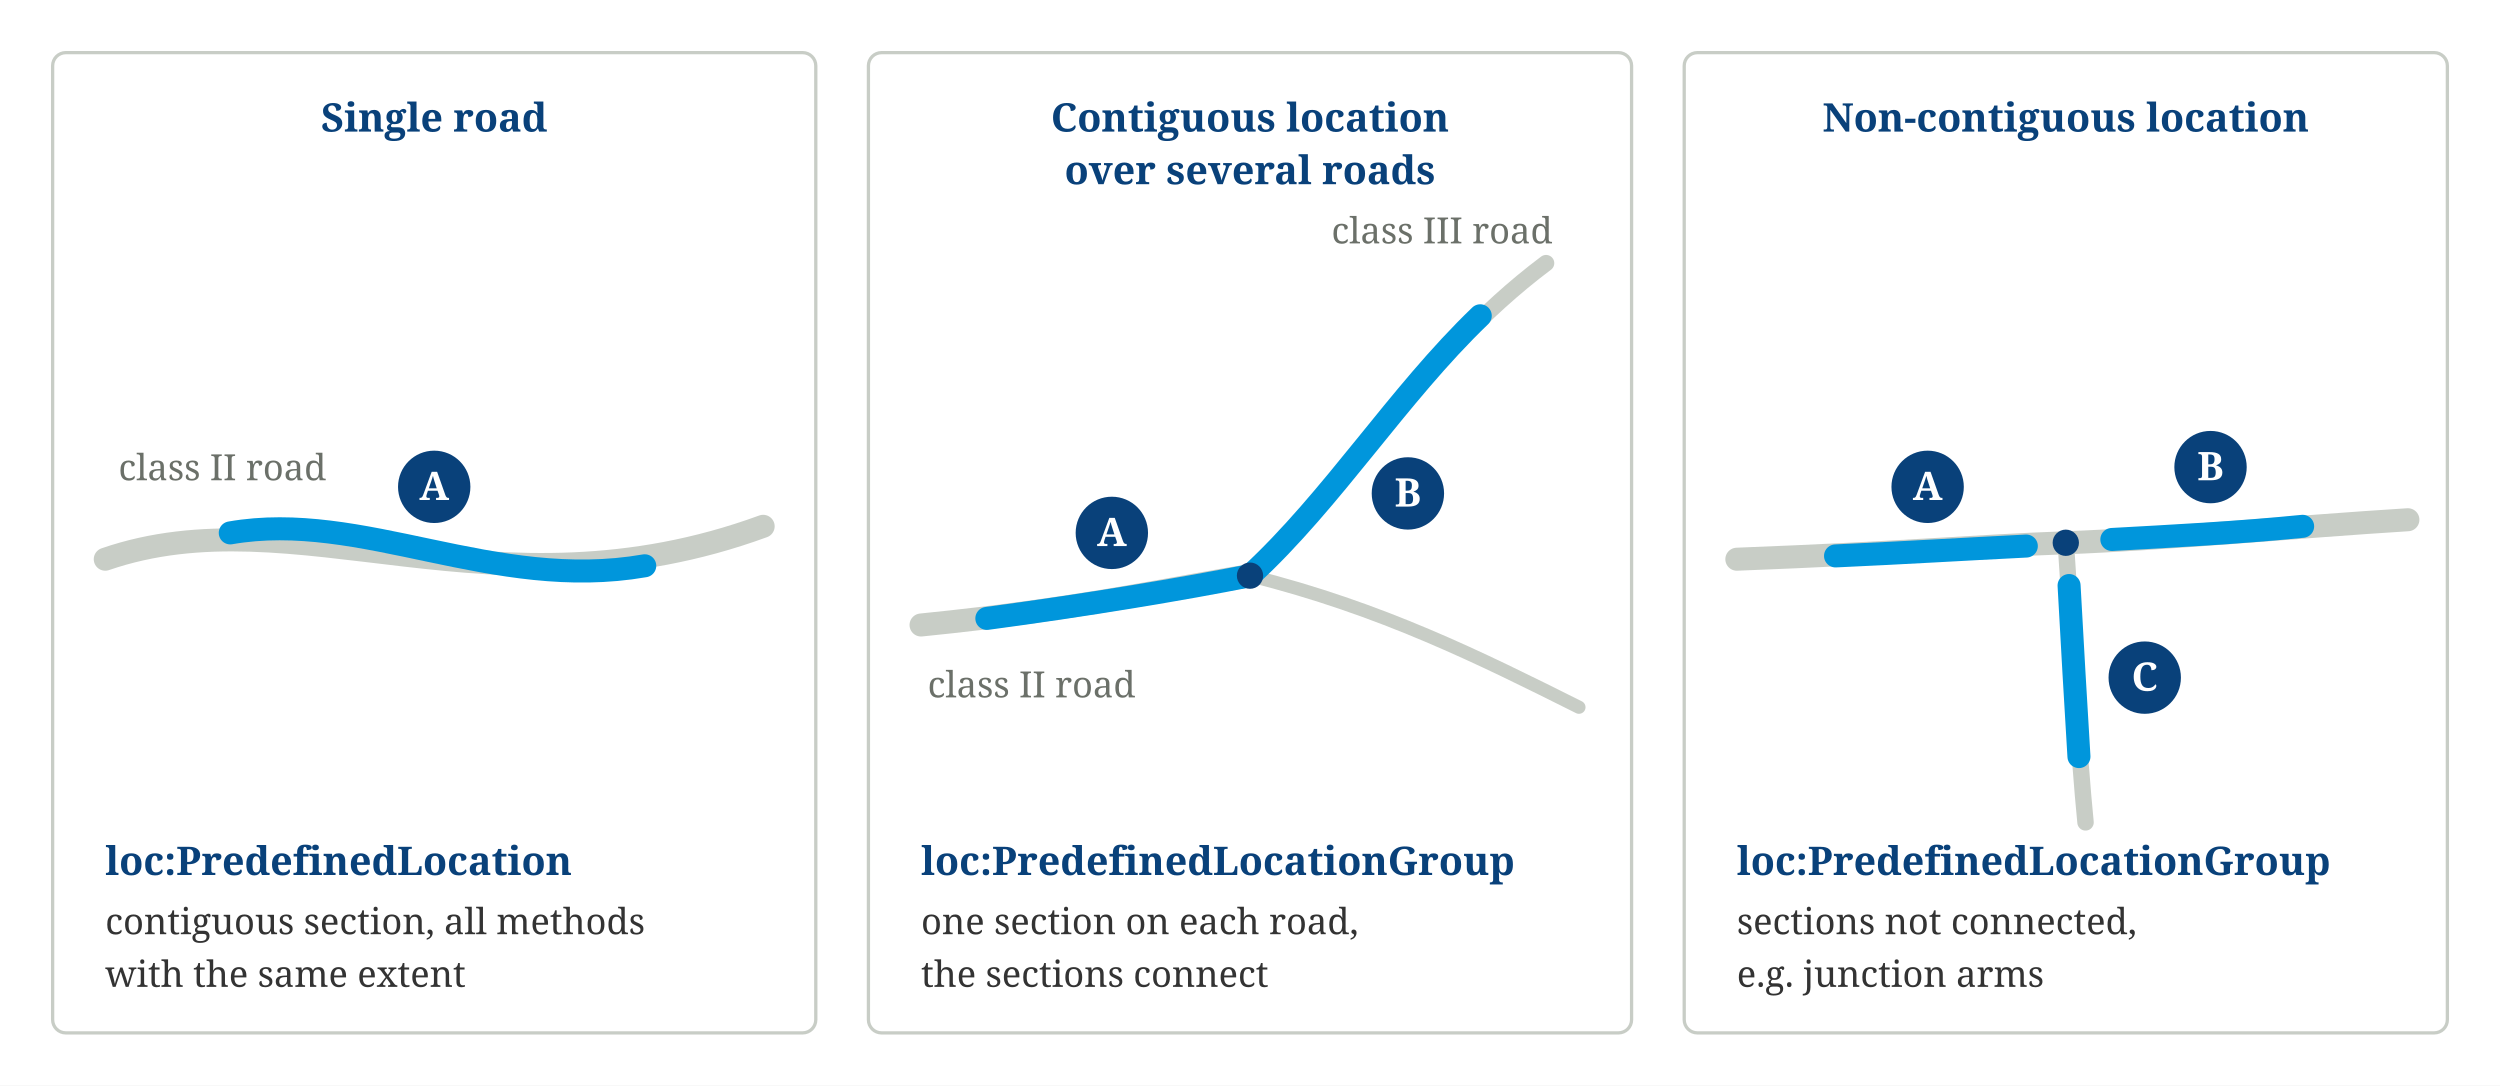
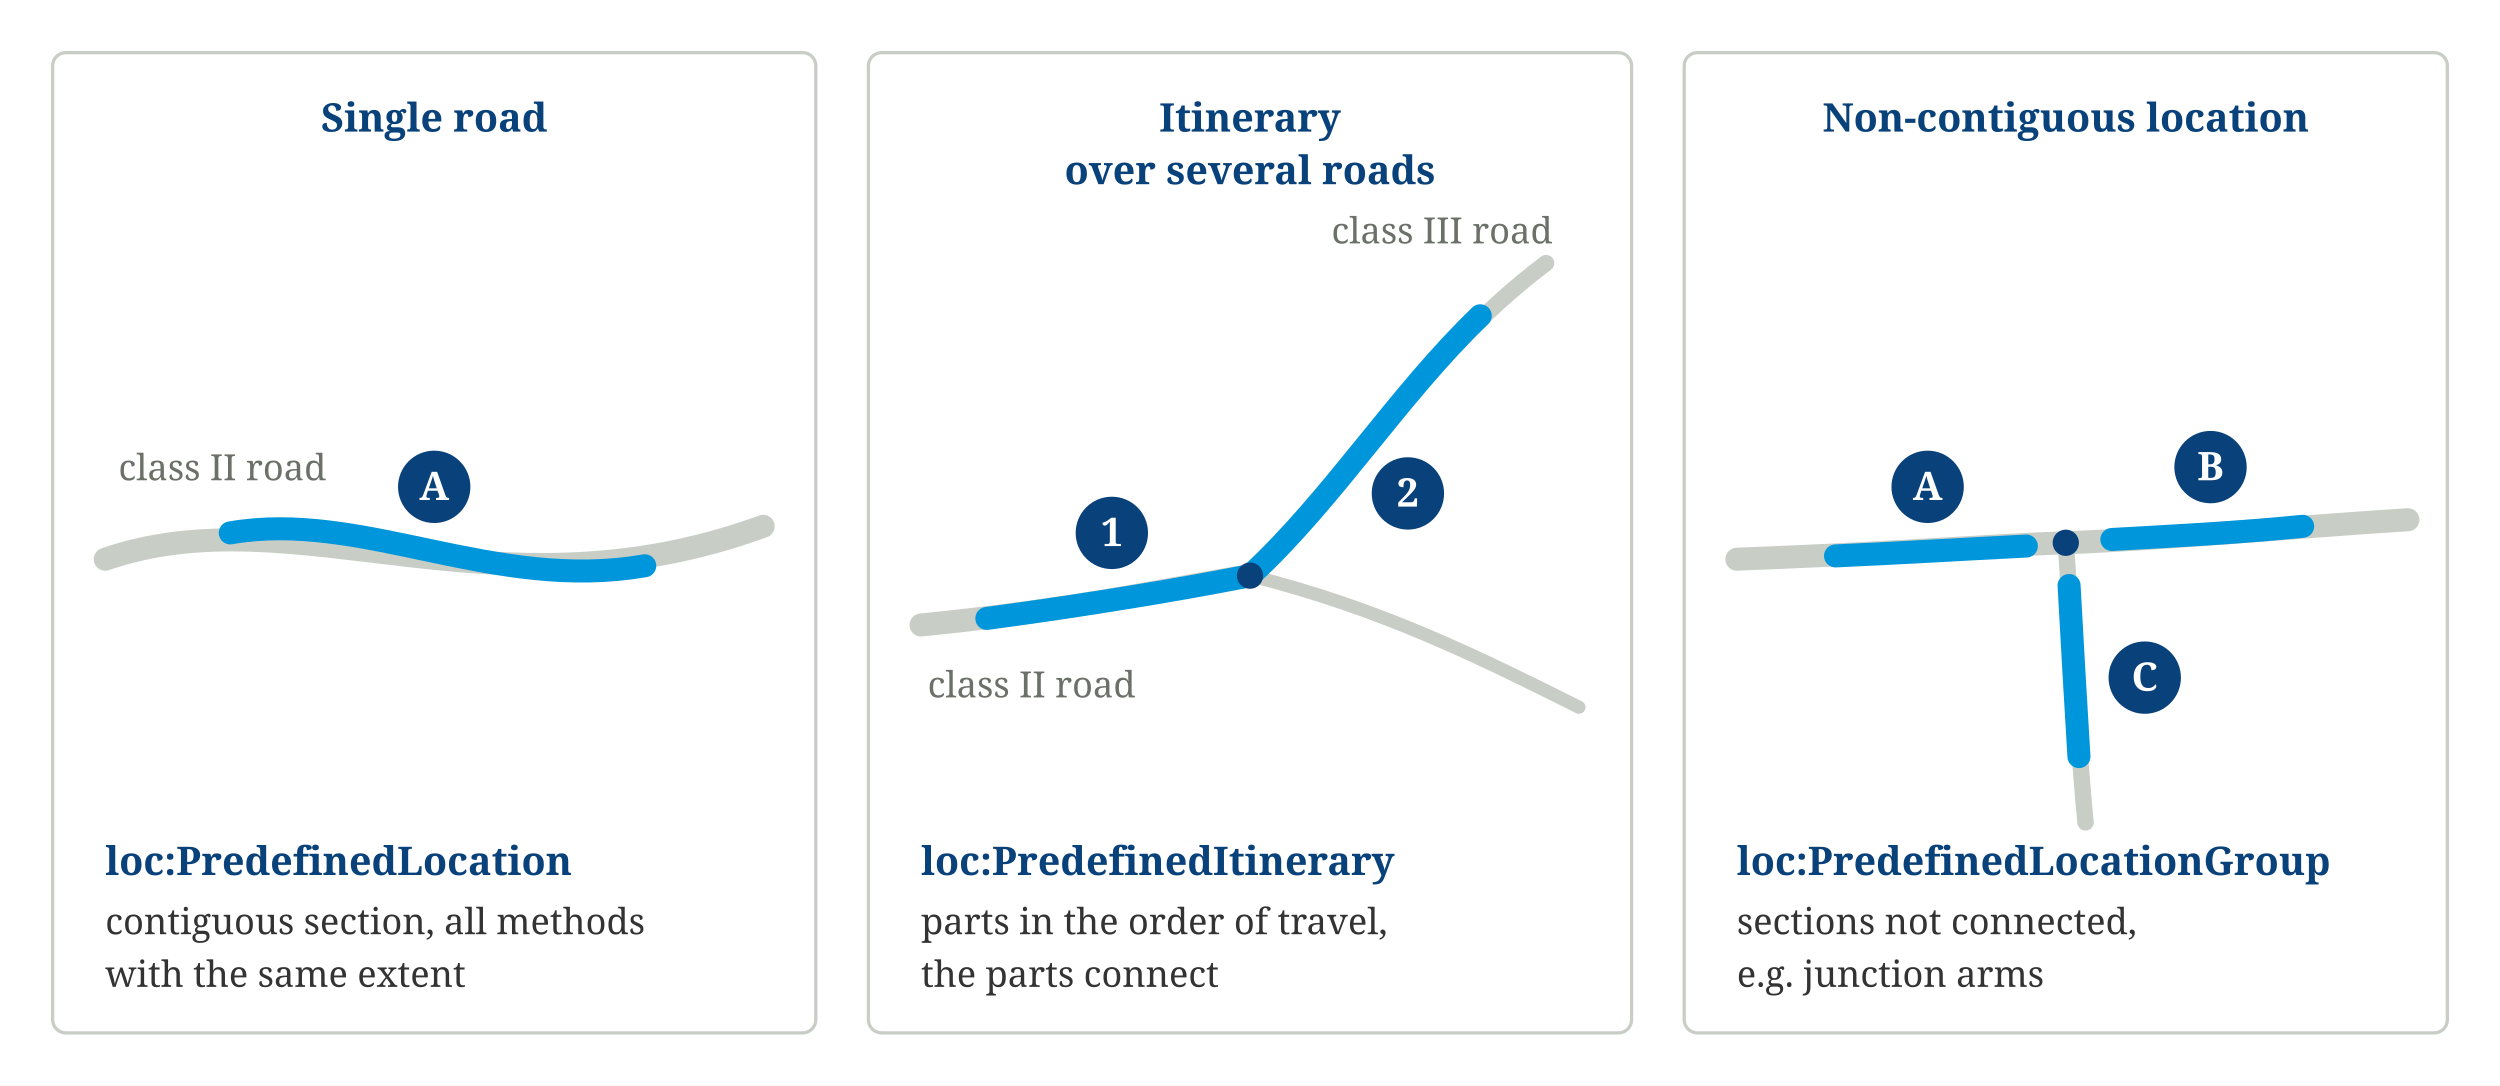
<svg xmlns="http://www.w3.org/2000/svg" viewBox="0 0 760 330" width="760" height="330">
  <rect width="760" height="330" fill="#FFFFFF" />
  <rect x="16" y="16" width="232" height="298" rx="4" fill="none" stroke="#C8CDC6" />
  <text x="132" y="40" font-family="SourceSansPro, Source Sans Pro, Noto Serif, Noto Sans, DejaVu Sans, sans-serif" font-size="12" fill="#09417A" text-anchor="middle" font-weight="bold">Single road</text>
  <rect x="264" y="16" width="232" height="298" rx="4" fill="none" stroke="#C8CDC6" />
-   <text x="380" y="40" font-family="SourceSansPro, Source Sans Pro, Noto Serif, Noto Sans, DejaVu Sans, sans-serif" font-size="12" fill="#09417A" text-anchor="middle" font-weight="bold">Contiguous location</text>
+   <text x="380" y="40" font-family="SourceSansPro, Source Sans Pro, Noto Serif, Noto Sans, DejaVu Sans, sans-serif" font-size="12" fill="#09417A" text-anchor="middle" font-weight="bold">Itinerary</text>
  <text x="380" y="56" font-family="SourceSansPro, Source Sans Pro, Noto Serif, Noto Sans, DejaVu Sans, sans-serif" font-size="12" fill="#09417A" text-anchor="middle" font-weight="bold">over several roads</text>
  <rect x="512" y="16" width="232" height="298" rx="4" fill="none" stroke="#C8CDC6" />
  <text x="628" y="40" font-family="SourceSansPro, Source Sans Pro, Noto Serif, Noto Sans, DejaVu Sans, sans-serif" font-size="12" fill="#09417A" text-anchor="middle" font-weight="bold">Non-contiguous location</text>
  <path d="M32,170 C90,150 150,190 232,160" fill="none" stroke="#C8CDC6" stroke-width="7" stroke-linecap="round" />
  <path d="M70,162 C110,155 150,180 196,172" fill="none" stroke="#0096DC" stroke-width="7" stroke-linecap="round" />
  <text x="36" y="146" font-family="SourceSansPro, Source Sans Pro, Noto Serif, Noto Sans, DejaVu Sans, sans-serif" font-size="11" fill="#6B7069" text-anchor="start" font-weight="normal">class II road</text>
  <circle cx="132" cy="148" r="11" fill="#09417A" />
  <text x="132" y="152" font-family="SourceSansPro, Source Sans Pro, Noto Serif, Noto Sans, DejaVu Sans, sans-serif" font-size="12" fill="#FFFFFF" text-anchor="middle" font-weight="bold">A</text>
  <path d="M280,190 C330,185 360,178 380,175" fill="none" stroke="#C8CDC6" stroke-width="7" stroke-linecap="round" />
  <path d="M380,175 C410,150 430,110 470,80" fill="none" stroke="#C8CDC6" stroke-width="5" stroke-linecap="round" />
  <path d="M380,175 C420,185 450,200 480,215" fill="none" stroke="#C8CDC6" stroke-width="4" stroke-linecap="round" />
  <path d="M300,188 C330,184 360,179 380,175" fill="none" stroke="#0096DC" stroke-width="7" stroke-linecap="round" />
  <path d="M380,175 C405,152 425,120 450,96" fill="none" stroke="#0096DC" stroke-width="7" stroke-linecap="round" />
  <circle cx="380" cy="175" r="4" fill="#09417A" />
  <text x="282" y="212" font-family="SourceSansPro, Source Sans Pro, Noto Serif, Noto Sans, DejaVu Sans, sans-serif" font-size="11" fill="#6B7069" text-anchor="start" font-weight="normal">class II road</text>
  <text x="472" y="74" font-family="SourceSansPro, Source Sans Pro, Noto Serif, Noto Sans, DejaVu Sans, sans-serif" font-size="11" fill="#6B7069" text-anchor="end" font-weight="normal">class III road</text>
  <circle cx="338" cy="162" r="11" fill="#09417A" />
-   <text x="338" y="166" font-family="SourceSansPro, Source Sans Pro, Noto Serif, Noto Sans, DejaVu Sans, sans-serif" font-size="12" fill="#FFFFFF" text-anchor="middle" font-weight="bold">A</text>
+   <text x="338" y="166" font-family="SourceSansPro, Source Sans Pro, Noto Serif, Noto Sans, DejaVu Sans, sans-serif" font-size="12" fill="#FFFFFF" text-anchor="middle" font-weight="bold">1</text>
  <circle cx="428" cy="150" r="11" fill="#09417A" />
-   <text x="428" y="154" font-family="SourceSansPro, Source Sans Pro, Noto Serif, Noto Sans, DejaVu Sans, sans-serif" font-size="12" fill="#FFFFFF" text-anchor="middle" font-weight="bold">B</text>
+   <text x="428" y="154" font-family="SourceSansPro, Source Sans Pro, Noto Serif, Noto Sans, DejaVu Sans, sans-serif" font-size="12" fill="#FFFFFF" text-anchor="middle" font-weight="bold">2</text>
  <path d="M528,170 C580,168 600,166 628,165 S700,160 732,158" fill="none" stroke="#C8CDC6" stroke-width="7" stroke-linecap="round" />
  <path d="M628,165 C630,195 632,230 634,250" fill="none" stroke="#C8CDC6" stroke-width="5" stroke-linecap="round" />
  <path d="M558,169 C580,168 596,167 616,166" fill="none" stroke="#0096DC" stroke-width="7" stroke-linecap="round" />
  <path d="M642,164 C660,163 680,162 700,160" fill="none" stroke="#0096DC" stroke-width="7" stroke-linecap="round" />
  <path d="M629,178 C630,196 631,214 632,230" fill="none" stroke="#0096DC" stroke-width="7" stroke-linecap="round" />
  <circle cx="628" cy="165" r="4" fill="#09417A" />
  <circle cx="586" cy="148" r="11" fill="#09417A" />
  <text x="586" y="152" font-family="SourceSansPro, Source Sans Pro, Noto Serif, Noto Sans, DejaVu Sans, sans-serif" font-size="12" fill="#FFFFFF" text-anchor="middle" font-weight="bold">A</text>
  <circle cx="672" cy="142" r="11" fill="#09417A" />
  <text x="672" y="146" font-family="SourceSansPro, Source Sans Pro, Noto Serif, Noto Sans, DejaVu Sans, sans-serif" font-size="12" fill="#FFFFFF" text-anchor="middle" font-weight="bold">B</text>
  <circle cx="652" cy="206" r="11" fill="#09417A" />
  <text x="652" y="210" font-family="SourceSansPro, Source Sans Pro, Noto Serif, Noto Sans, DejaVu Sans, sans-serif" font-size="12" fill="#FFFFFF" text-anchor="middle" font-weight="bold">C</text>
  <text x="32" y="266" font-family="SourceSansPro, Source Sans Pro, Noto Serif, Noto Sans, DejaVu Sans, sans-serif" font-size="12" fill="#09417A" text-anchor="start" font-weight="bold">loc:PredefinedLocation</text>
  <text x="32" y="284" font-family="SourceSansPro, Source Sans Pro, Noto Serif, Noto Sans, DejaVu Sans, sans-serif" font-size="11" fill="#333333" text-anchor="start" font-weight="normal">contiguous section, all methods</text>
  <text x="32" y="300" font-family="SourceSansPro, Source Sans Pro, Noto Serif, Noto Sans, DejaVu Sans, sans-serif" font-size="11" fill="#333333" text-anchor="start" font-weight="normal">with the same extent</text>
-   <text x="280" y="266" font-family="SourceSansPro, Source Sans Pro, Noto Serif, Noto Sans, DejaVu Sans, sans-serif" font-size="12" fill="#09417A" text-anchor="start" font-weight="bold">loc:PredefinedLocationGroup</text>
-   <text x="280" y="284" font-family="SourceSansPro, Source Sans Pro, Noto Serif, Noto Sans, DejaVu Sans, sans-serif" font-size="11" fill="#333333" text-anchor="start" font-weight="normal">one section on each road,</text>
-   <text x="280" y="300" font-family="SourceSansPro, Source Sans Pro, Noto Serif, Noto Sans, DejaVu Sans, sans-serif" font-size="11" fill="#333333" text-anchor="start" font-weight="normal">the sections connect</text>
+   <text x="280" y="266" font-family="SourceSansPro, Source Sans Pro, Noto Serif, Noto Sans, DejaVu Sans, sans-serif" font-size="12" fill="#09417A" text-anchor="start" font-weight="bold">loc:PredefinedItinerary</text>
+   <text x="280" y="284" font-family="SourceSansPro, Source Sans Pro, Noto Serif, Noto Sans, DejaVu Sans, sans-serif" font-size="11" fill="#333333" text-anchor="start" font-weight="normal">parts in the order of travel,</text>
+   <text x="280" y="300" font-family="SourceSansPro, Source Sans Pro, Noto Serif, Noto Sans, DejaVu Sans, sans-serif" font-size="11" fill="#333333" text-anchor="start" font-weight="normal">the parts connect</text>
  <text x="528" y="266" font-family="SourceSansPro, Source Sans Pro, Noto Serif, Noto Sans, DejaVu Sans, sans-serif" font-size="12" fill="#09417A" text-anchor="start" font-weight="bold">loc:PredefinedLocationGroup</text>
  <text x="528" y="284" font-family="SourceSansPro, Source Sans Pro, Noto Serif, Noto Sans, DejaVu Sans, sans-serif" font-size="11" fill="#333333" text-anchor="start" font-weight="normal">sections not connected,</text>
  <text x="528" y="300" font-family="SourceSansPro, Source Sans Pro, Noto Serif, Noto Sans, DejaVu Sans, sans-serif" font-size="11" fill="#333333" text-anchor="start" font-weight="normal">e.g. junction arms</text>
</svg>
